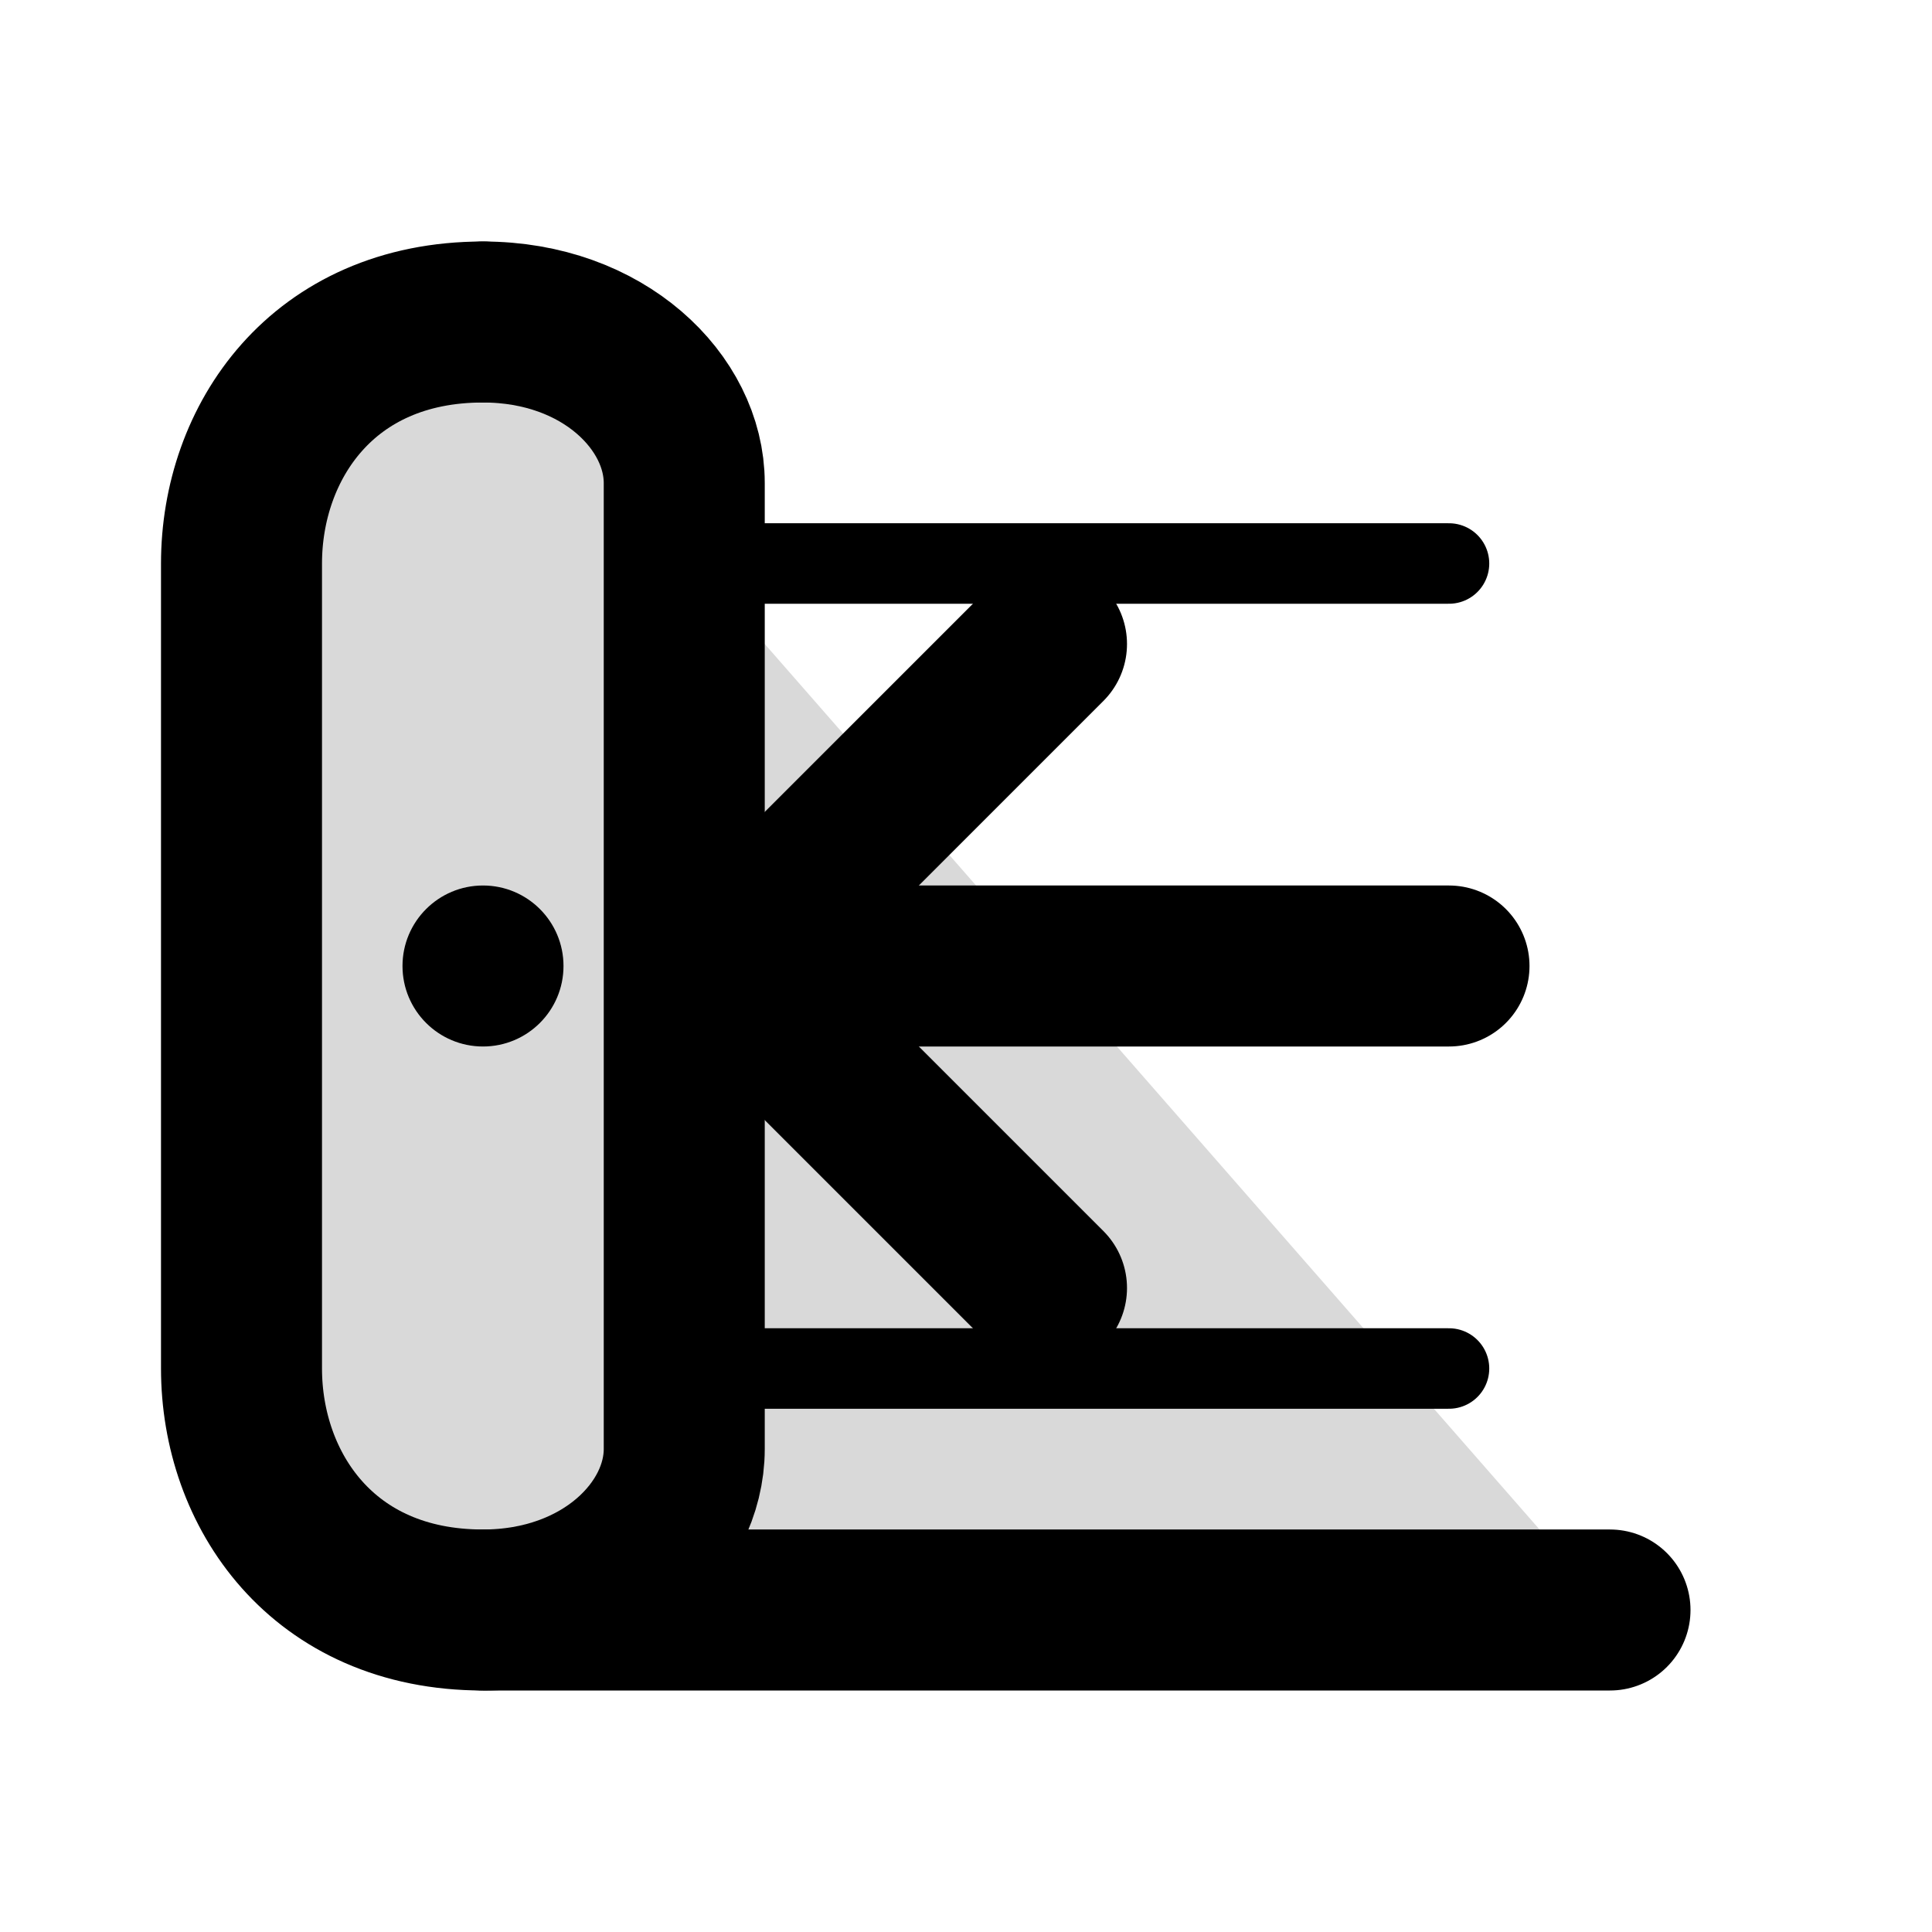
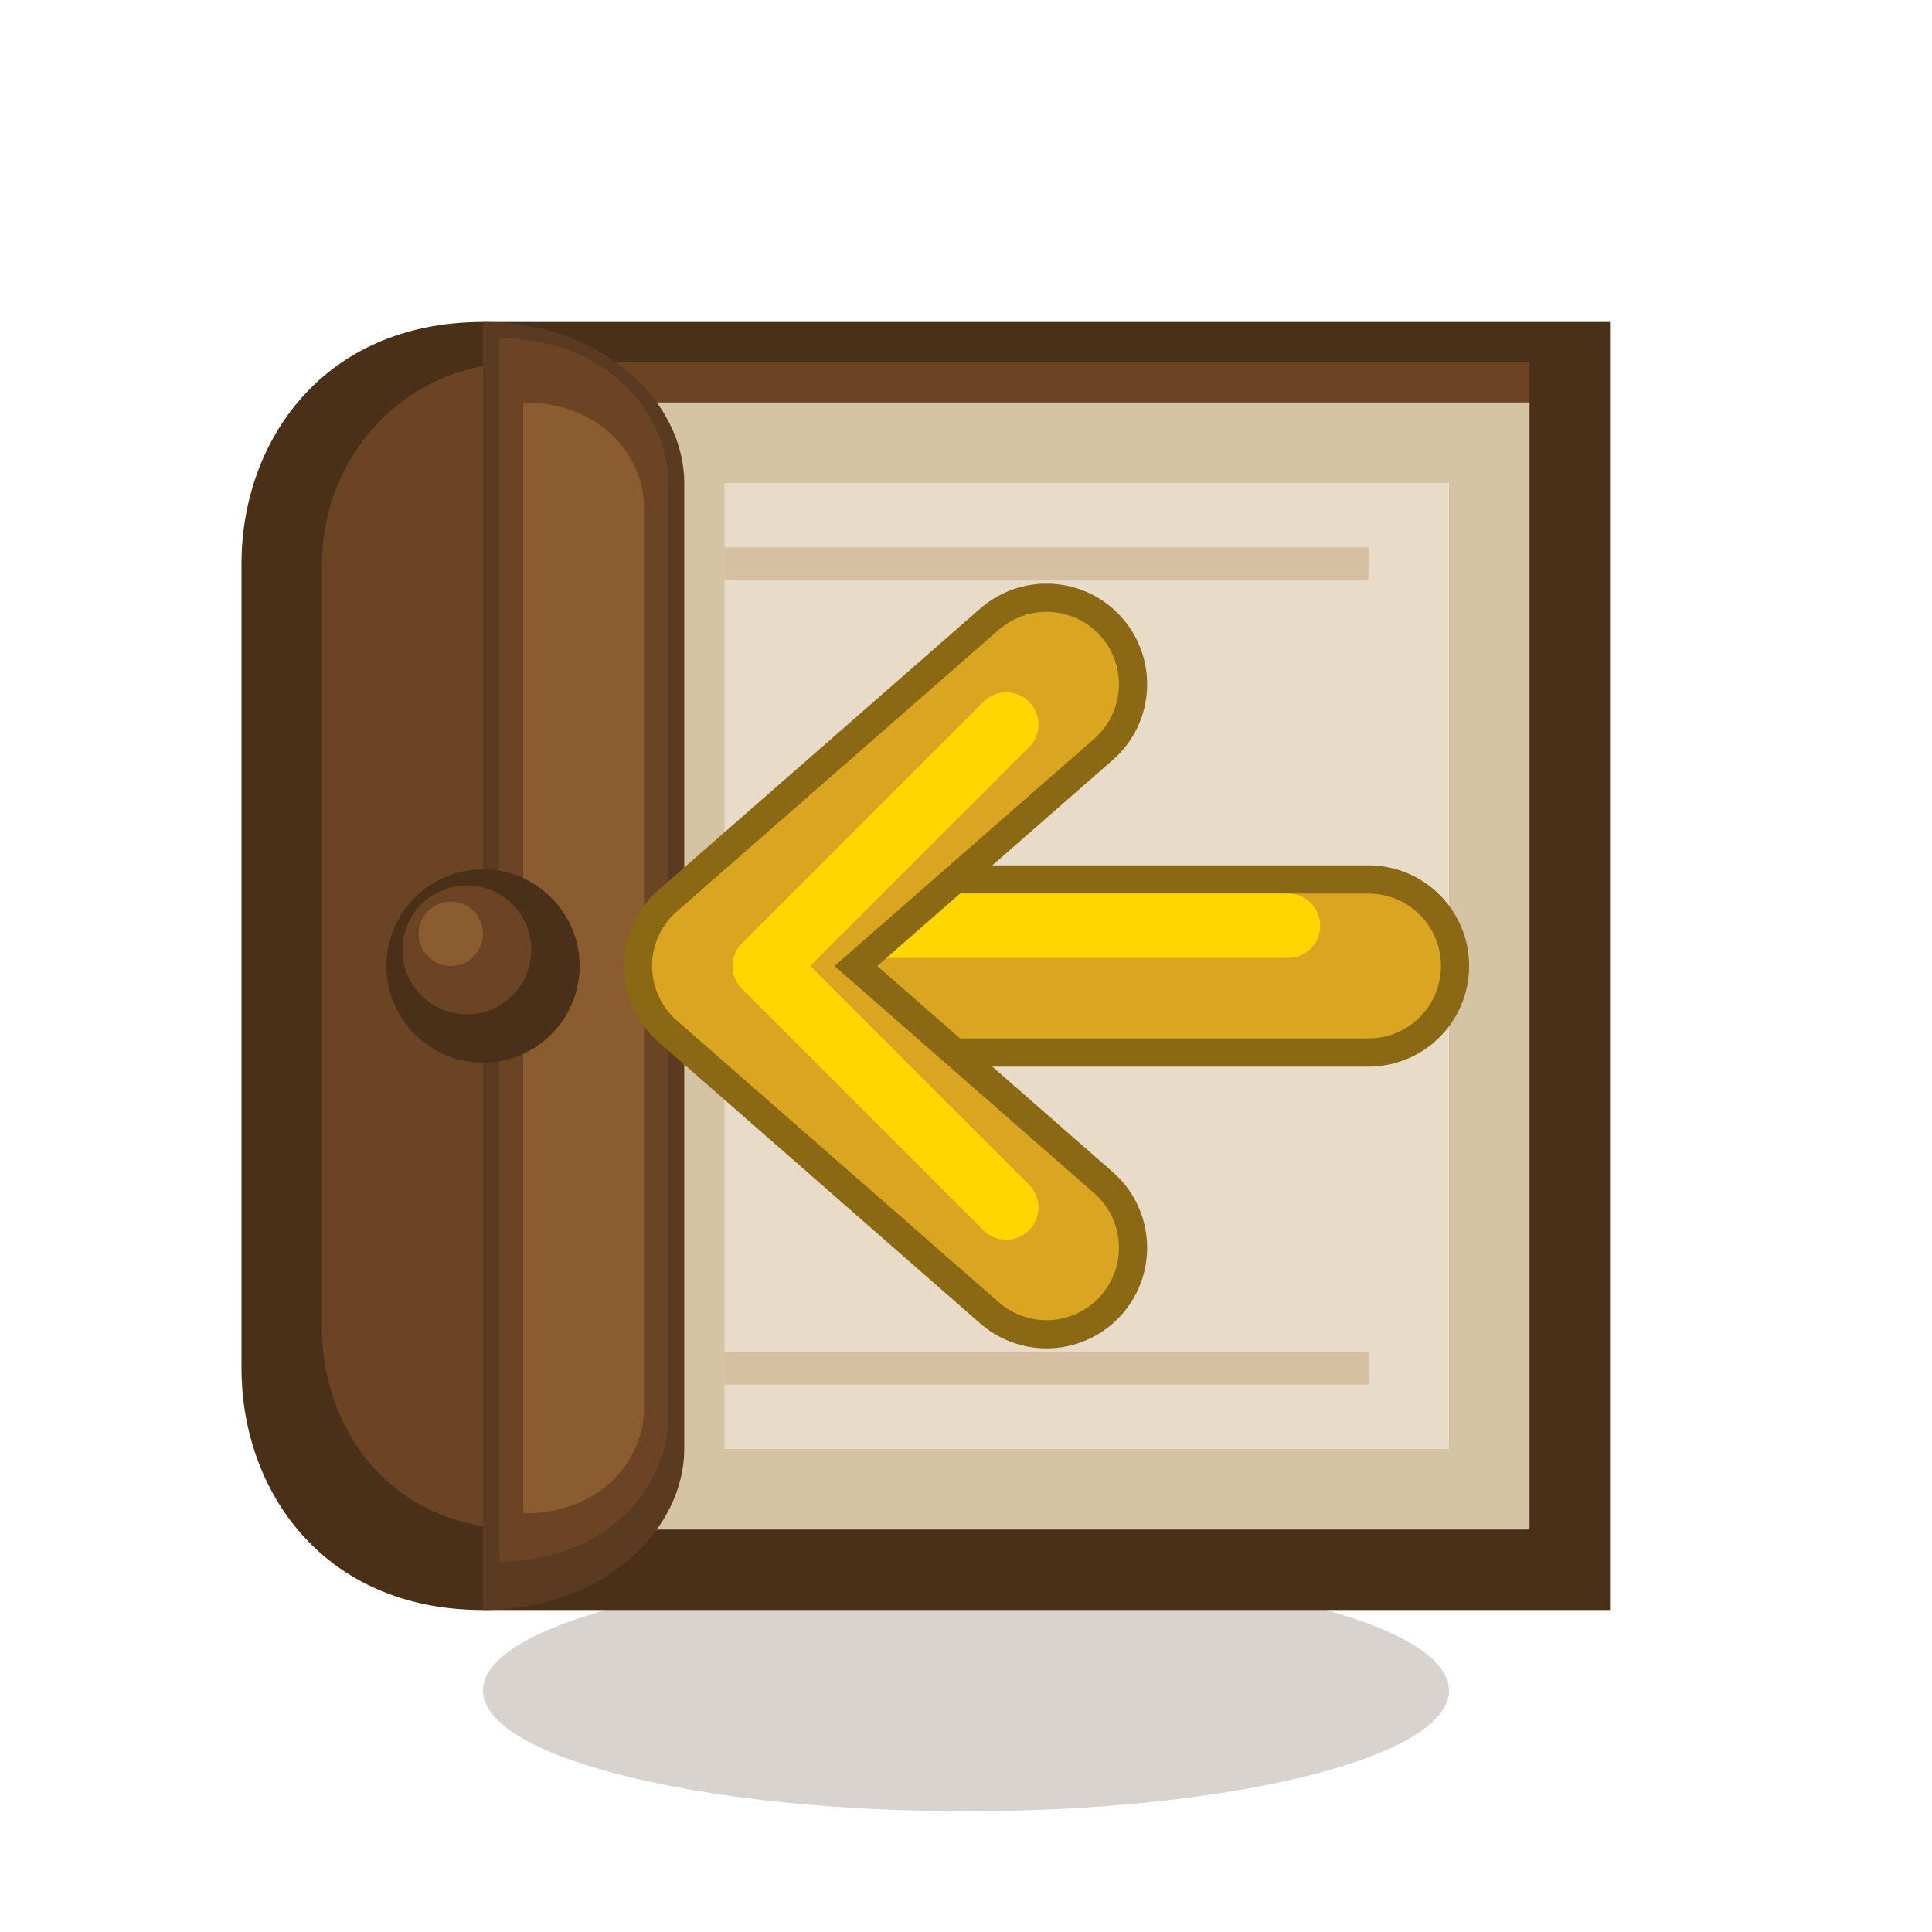
- <svg xmlns="http://www.w3.org/2000/svg" viewBox="0 0 24 24" fill="none">
-   <style>
-     .stroke { stroke: currentColor; stroke-width: 2; stroke-linecap: round; stroke-linejoin: round; fill: none; }
-     .metallic { fill: currentColor; fill-opacity: 0.15; }
-   </style>
-   <path class="stroke metallic" d="M6 4c-2 0-3 1.5-3 3v10c0 1.5 1 3 3 3h14" />
-   <path class="stroke" d="M6 4c1.5 0 2.5 1 2.5 2v12c0 1-1 2-2.5 2" />
-   <path class="stroke" d="M18 12H10" />
-   <path class="stroke" d="M13 8l-4 4 4 4" />
-   <path class="stroke" d="M9 7h9M9 17h9" style="stroke-width: 1;" />
-   <circle cx="6" cy="12" r="1" fill="currentColor" />
+ <svg xmlns="http://www.w3.org/2000/svg" viewBox="0 0 24 24">
+   <ellipse cx="12" cy="21" rx="6" ry="1.5" fill="#3a2510" opacity="0.2" />
+   <path d="M6 4c-2 0-3 1.5-3 3v10c0 1.5 1 3 3 3h14v-16H6z" fill="#4a3018" />
+   <path d="M6.5 4.5c-1.5 0-2.5 1.2-2.5 2.5v9.5c0 1.2 0.8 2.5 2.5 2.5H19v-14.5H6.5z" fill="#6b4423" />
+   <path d="M8 5h11v14H8c-0.5 0-1-0.3-1-0.8V5.8c0-0.5 0.5-0.8 1-0.8z" fill="#d4c4a4" />
+   <path d="M9 6h9v12H9z" fill="#e8dcc8" />
+   <path d="M6 4c1.5 0 2.5 1 2.5 2v12c0 1-1 2-2.5 2" fill="#5a3a20" />
+   <path d="M6.2 4.2c1.3 0 2.1 0.9 2.1 1.8v11.6c0 0.9-0.8 1.8-2.1 1.8" fill="#6b4423" />
+   <path d="M6.5 5c1 0 1.5 0.7 1.5 1.3v11.2c0 0.6-0.5 1.3-1.5 1.3" fill="#8b5c30" />
+   <circle cx="6" cy="12" r="1.2" fill="#4a3018" />
+   <circle cx="5.8" cy="11.8" r="0.8" fill="#6b4423" />
+   <circle cx="5.6" cy="11.6" r="0.4" fill="#8b5c30" />
+   <path d="M17 12H10" fill="none" stroke="#8b6914" stroke-width="2.5" stroke-linecap="round" />
+   <path d="M17 12H10" fill="none" stroke="#daa520" stroke-width="1.8" stroke-linecap="round" />
+   <path d="M16 11.5H11" fill="none" stroke="#ffd700" stroke-width="0.8" stroke-linecap="round" />
+   <path d="M13 8.5l-4 3.5 4 3.5" fill="none" stroke="#8b6914" stroke-width="2.5" stroke-linecap="round" stroke-linejoin="round" />
+   <path d="M13 8.5l-4 3.5 4 3.5" fill="none" stroke="#daa520" stroke-width="1.8" stroke-linecap="round" stroke-linejoin="round" />
+   <path d="M12.5 9l-3 3 3 3" fill="none" stroke="#ffd700" stroke-width="0.8" stroke-linecap="round" stroke-linejoin="round" />
+   <path d="M9 7h8" fill="none" stroke="#c4a47a" stroke-width="0.4" opacity="0.5" />
+   <path d="M9 17h8" fill="none" stroke="#c4a47a" stroke-width="0.4" opacity="0.5" />
</svg>
